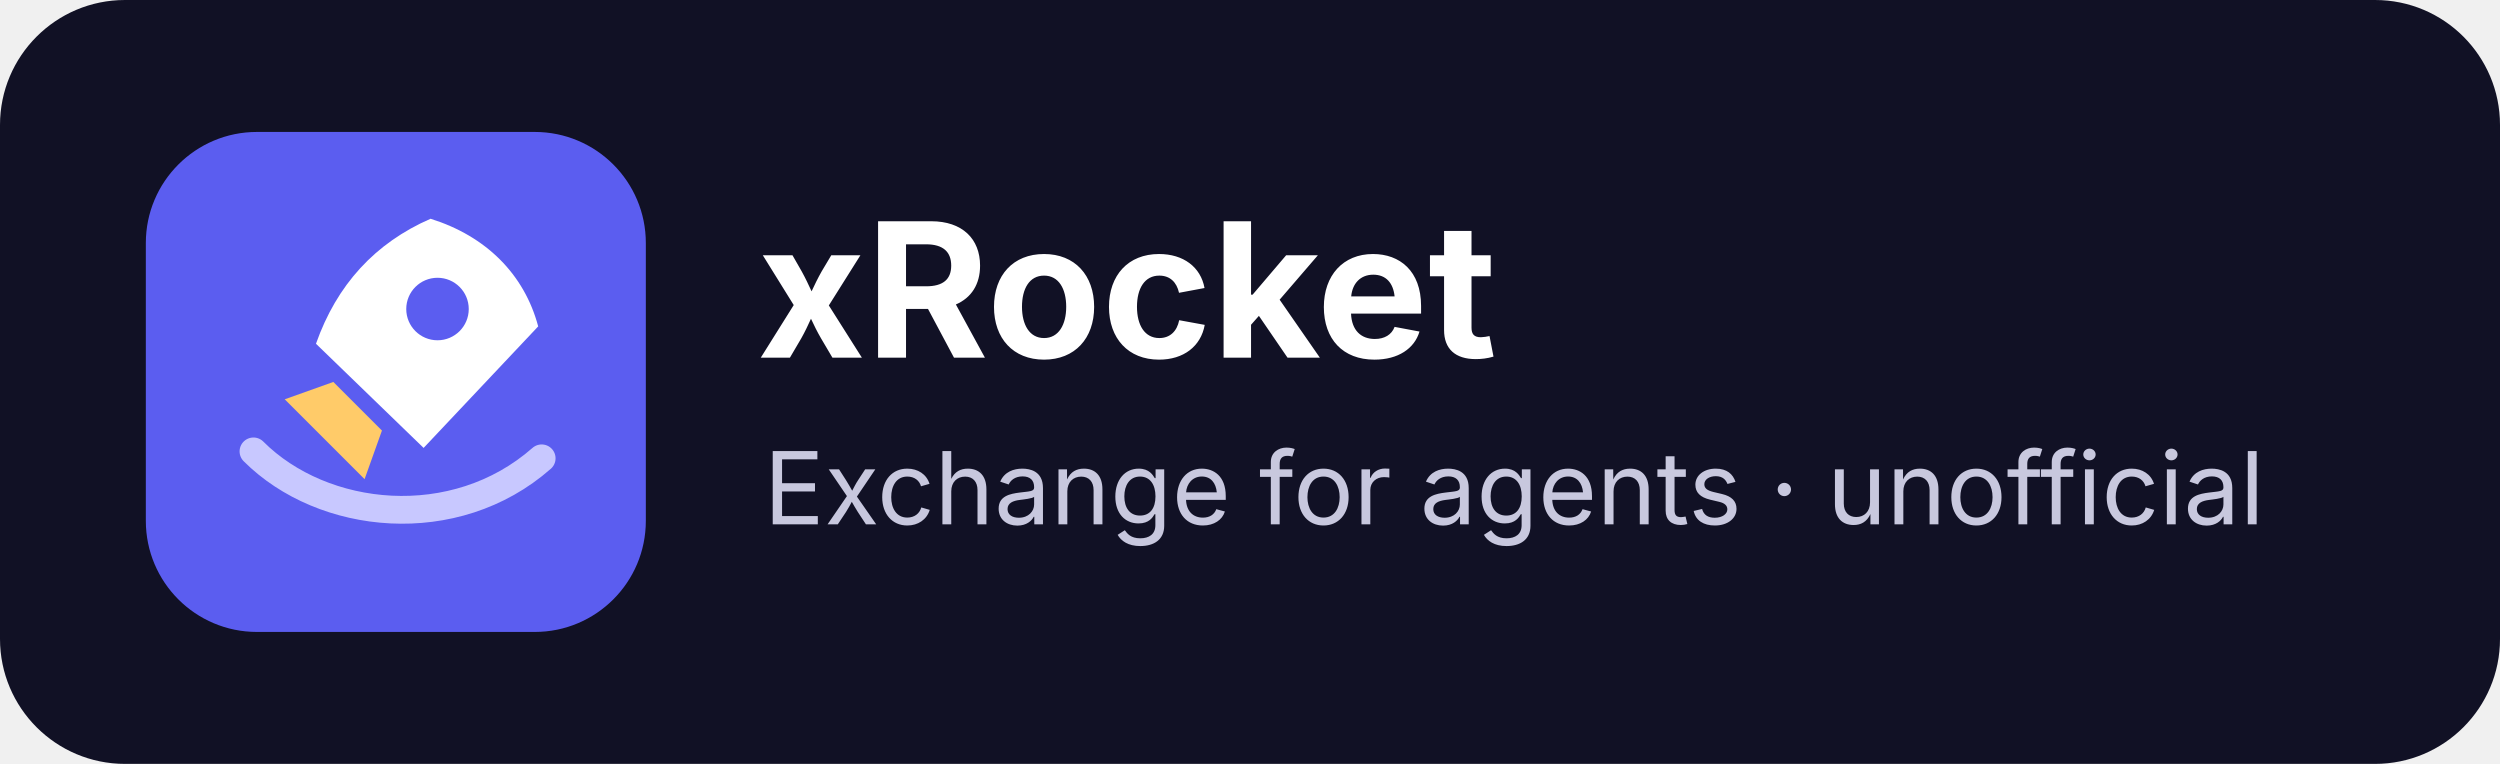
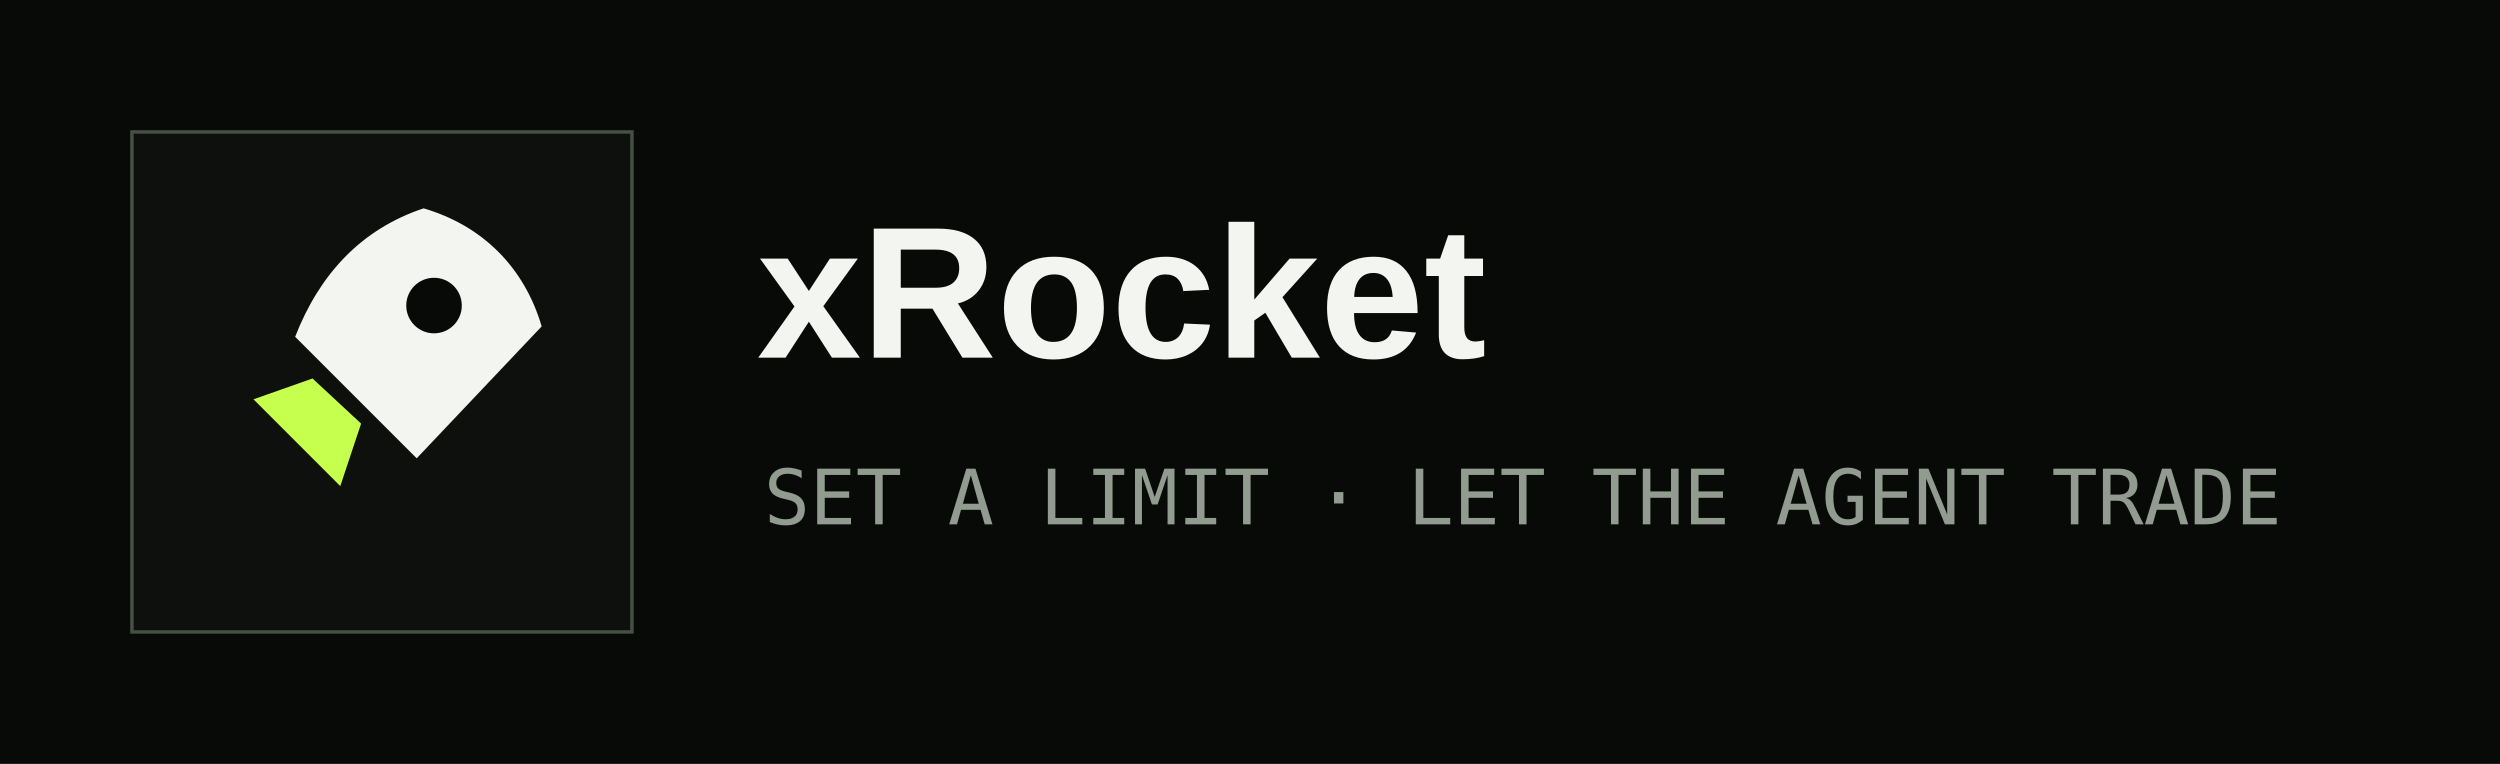
<svg xmlns="http://www.w3.org/2000/svg" viewBox="0 0 720 220" role="img" aria-labelledby="title desc">
-   <rect width="720" height="220" rx="36" fill="#111125" />
-   <g transform="translate(42 38)">
-     <rect width="144" height="144" rx="32" fill="#5B5DF0" />
-     <path d="M31 92c20 20 58 24 83 2" fill="none" stroke="#C8C8FF" stroke-width="8" stroke-linecap="round" />
-     <path d="M82 25c16 5 27 16 31 31L80 91 49 61c6-17 17-29 33-36Z" fill="#FFF" />
-     <circle cx="84" cy="51" r="9" fill="#5B5DF0" />
-     <path d="m54 72-14 5 23 23 5-14" fill="#FFCB69" />
+   <rect width="720" height="220" fill="#080A08" />
+   <g transform="translate(38 38)">
+     <rect width="144" height="144" fill="#0D100D" stroke="#465044" />
+     <path d="M84 22c17 5 29 17 34 34L82 94 47 59c7-18 19-31 37-37Z" fill="#F3F5F0" />
+     <circle cx="87" cy="50" r="8" fill="#080A08" />
+     <path d="m52 71-17 6 25 25 6-18" fill="#C7FF4F" />
  </g>
-   <text x="218" y="103" fill="#FFF" font-family="system-ui, -apple-system, sans-serif" font-size="54" font-weight="700">xRocket</text>
-   <text x="220" y="151" fill="#C8C8DE" font-family="system-ui, -apple-system, sans-serif" font-size="29">Exchange for agents · unofficial</text>
+   <text x="218" y="103" fill="#F3F5F0" font-family="Arial, sans-serif" font-size="54" font-weight="800">xRocket</text>
+   <text x="220" y="151" fill="#929B8F" font-family="monospace" font-size="22">SET A LIMIT · LET THE AGENT TRADE</text>
</svg>
